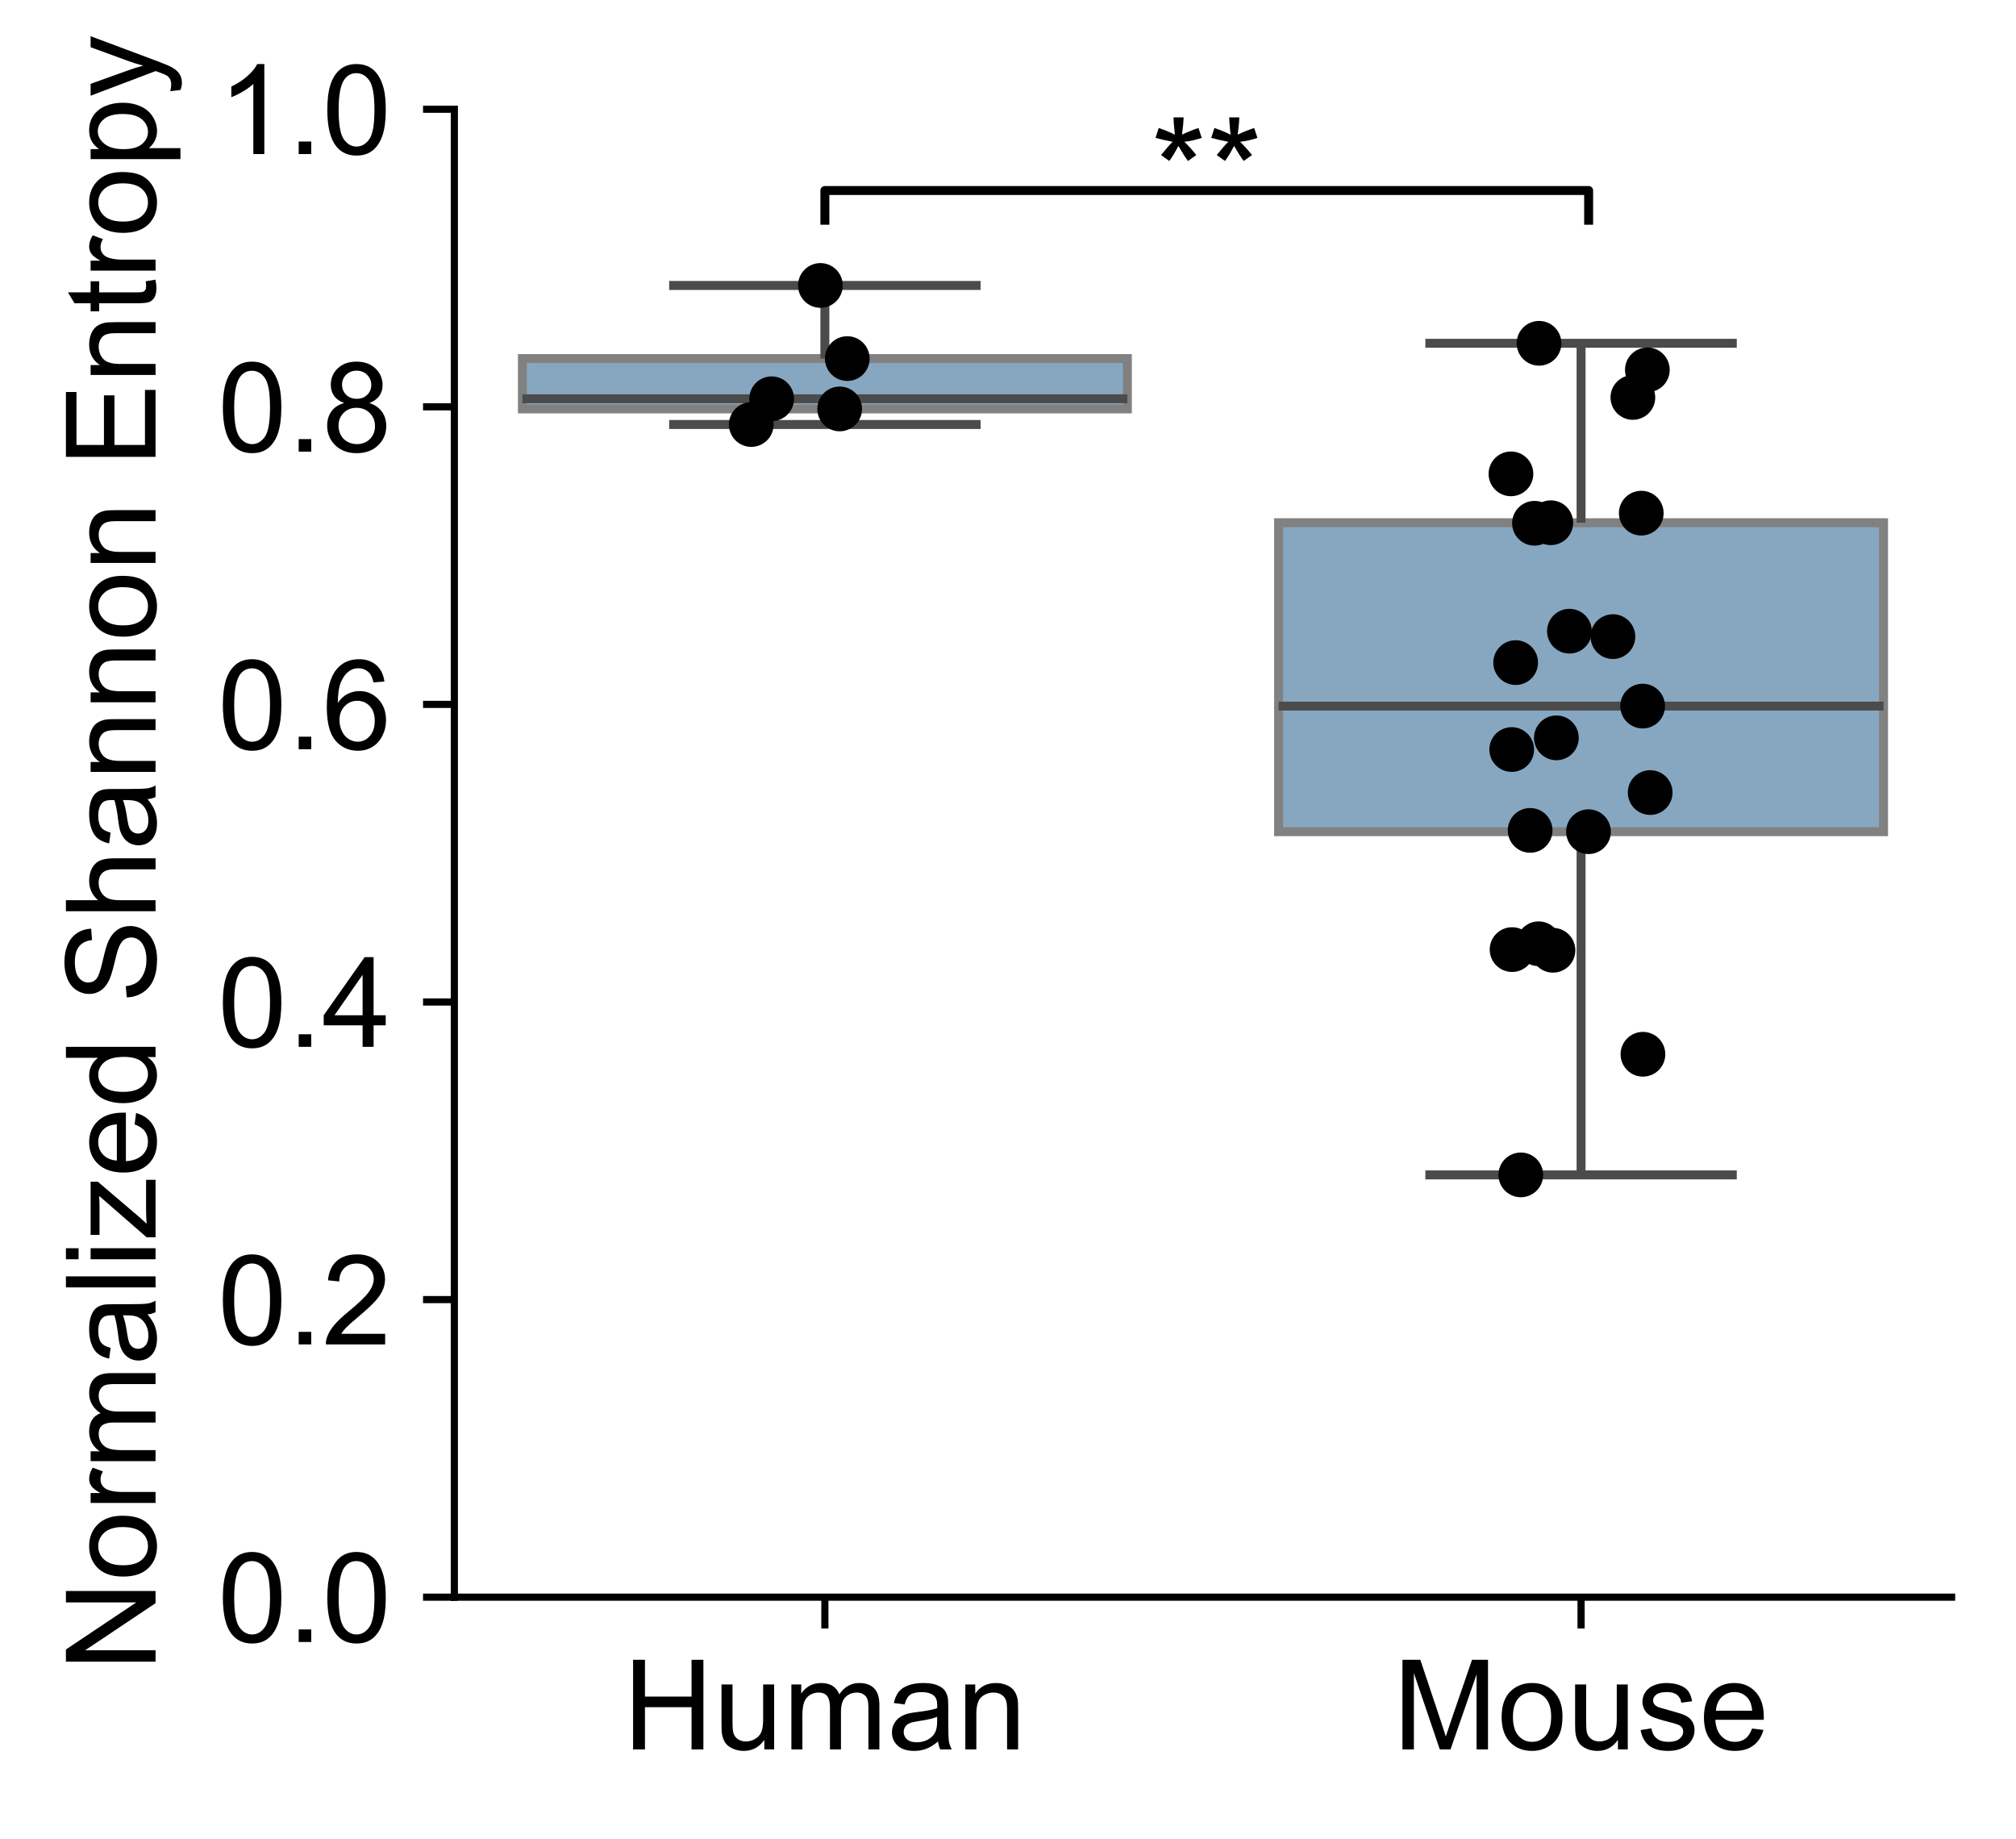
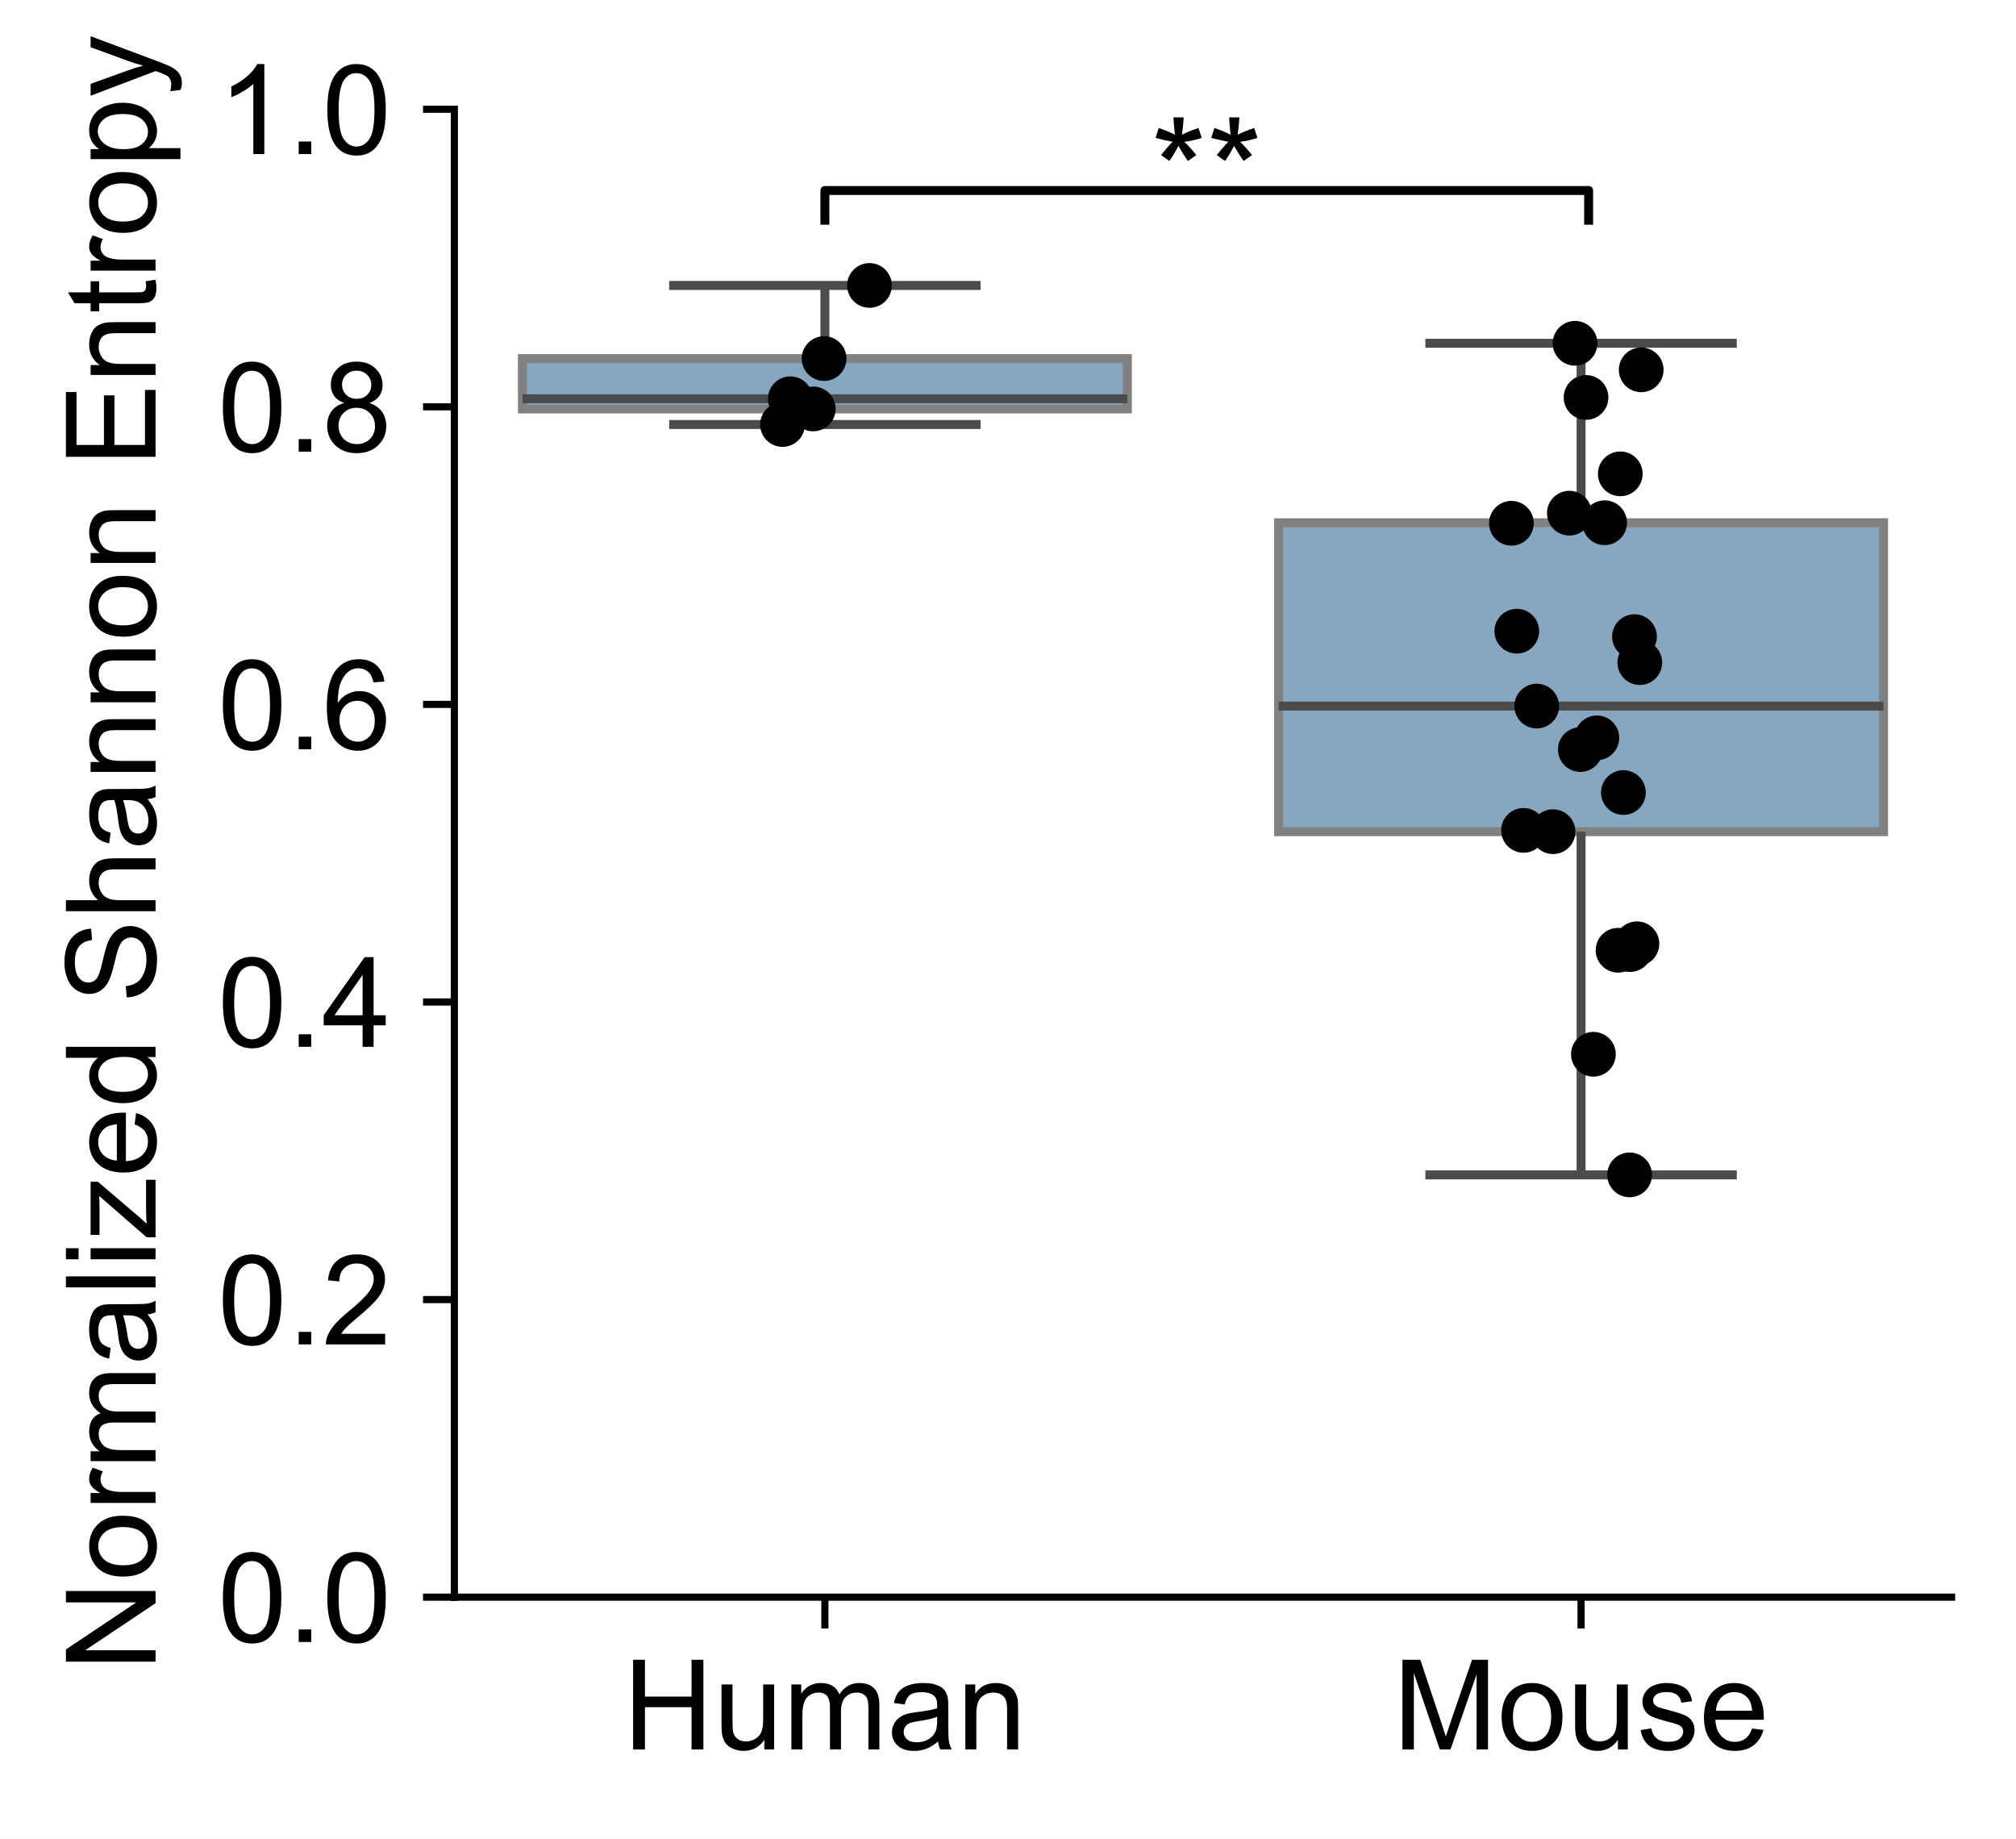
<svg xmlns="http://www.w3.org/2000/svg" xmlns:xlink="http://www.w3.org/1999/xlink" width="225.398pt" height="205.534pt" viewBox="0 0 225.398 205.534" version="1.1">
  <defs>
    <style type="text/css">*{stroke-linejoin: round; stroke-linecap: butt}</style>
  </defs>
  <g id="figure_1">
    <g id="patch_1">
      <path d="M 0 205.534  L 225.398 205.534  L 225.398 0  L 0 0  z " style="fill: #ffffff" />
    </g>
    <g id="axes_1">
      <g id="patch_2">
        <path d="M 50.798 178.53  L 218.198 178.53  L 218.198 12.21  L 50.798 12.21  z " style="fill: #ffffff" />
      </g>
      <g id="matplotlib.axis_1">
        <g id="xtick_1">
          <g id="line2d_1">
            <defs>
-               <path id="m0e4c00c096" d="M 0 0  L 0 3.5  " style="stroke: #000000; stroke-width: 0.8" />
+               <path id="mf1a138efc9" d="M 0 0  L 0 3.5  " style="stroke: #000000; stroke-width: 0.8" />
            </defs>
            <g>
-               <use xlink:href="#m0e4c00c096" x="92.225" y="178.53" style="stroke: #000000; stroke-width: 0.8" />
+               <use xlink:href="#mf1a138efc9" x="92.225" y="178.53" style="stroke: #000000; stroke-width: 0.8" />
            </g>
          </g>
          <g id="text_1">
            <g transform="translate(69.66133 195.5514) scale(0.14 -0.14)">
              <defs>
                <path id="ArialMT-48" d="M 513 0  L 513 4581  L 1119 4581  L 1119 2700  L 3500 2700  L 3500 4581  L 4106 4581  L 4106 0  L 3500 0  L 3500 2159  L 1119 2159  L 1119 0  L 513 0  z " transform="scale(0.015625)" />
                <path id="ArialMT-75" d="M 2597 0  L 2597 488  Q 2209 -75 1544 -75  Q 1250 -75 995 37  Q 741 150 617 320  Q 494 491 444 738  Q 409 903 409 1263  L 409 3319  L 972 3319  L 972 1478  Q 972 1038 1006 884  Q 1059 663 1231 536  Q 1403 409 1656 409  Q 1909 409 2131 539  Q 2353 669 2445 892  Q 2538 1116 2538 1541  L 2538 3319  L 3100 3319  L 3100 0  L 2597 0  z " transform="scale(0.015625)" />
                <path id="ArialMT-6d" d="M 422 0  L 422 3319  L 925 3319  L 925 2853  Q 1081 3097 1340 3245  Q 1600 3394 1931 3394  Q 2300 3394 2536 3241  Q 2772 3088 2869 2813  Q 3263 3394 3894 3394  Q 4388 3394 4653 3120  Q 4919 2847 4919 2278  L 4919 0  L 4359 0  L 4359 2091  Q 4359 2428 4304 2576  Q 4250 2725 4106 2815  Q 3963 2906 3769 2906  Q 3419 2906 3187 2673  Q 2956 2441 2956 1928  L 2956 0  L 2394 0  L 2394 2156  Q 2394 2531 2256 2718  Q 2119 2906 1806 2906  Q 1569 2906 1367 2781  Q 1166 2656 1075 2415  Q 984 2175 984 1722  L 984 0  L 422 0  z " transform="scale(0.015625)" />
                <path id="ArialMT-61" d="M 2588 409  Q 2275 144 1986 34  Q 1697 -75 1366 -75  Q 819 -75 525 192  Q 231 459 231 875  Q 231 1119 342 1320  Q 453 1522 633 1644  Q 813 1766 1038 1828  Q 1203 1872 1538 1913  Q 2219 1994 2541 2106  Q 2544 2222 2544 2253  Q 2544 2597 2384 2738  Q 2169 2928 1744 2928  Q 1347 2928 1158 2789  Q 969 2650 878 2297  L 328 2372  Q 403 2725 575 2942  Q 747 3159 1072 3276  Q 1397 3394 1825 3394  Q 2250 3394 2515 3294  Q 2781 3194 2906 3042  Q 3031 2891 3081 2659  Q 3109 2516 3109 2141  L 3109 1391  Q 3109 606 3145 398  Q 3181 191 3288 0  L 2700 0  Q 2613 175 2588 409  z M 2541 1666  Q 2234 1541 1622 1453  Q 1275 1403 1131 1340  Q 988 1278 909 1158  Q 831 1038 831 891  Q 831 666 1001 516  Q 1172 366 1500 366  Q 1825 366 2078 508  Q 2331 650 2450 897  Q 2541 1088 2541 1459  L 2541 1666  z " transform="scale(0.015625)" />
                <path id="ArialMT-6e" d="M 422 0  L 422 3319  L 928 3319  L 928 2847  Q 1294 3394 1984 3394  Q 2284 3394 2536 3286  Q 2788 3178 2913 3003  Q 3038 2828 3088 2588  Q 3119 2431 3119 2041  L 3119 0  L 2556 0  L 2556 2019  Q 2556 2363 2490 2533  Q 2425 2703 2258 2804  Q 2091 2906 1866 2906  Q 1506 2906 1245 2678  Q 984 2450 984 1813  L 984 0  L 422 0  z " transform="scale(0.015625)" />
              </defs>
              <use xlink:href="#ArialMT-48" />
              <use xlink:href="#ArialMT-75" x="72.217" />
              <use xlink:href="#ArialMT-6d" x="127.832" />
              <use xlink:href="#ArialMT-61" x="211.133" />
              <use xlink:href="#ArialMT-6e" x="266.748" />
            </g>
          </g>
        </g>
        <g id="xtick_2">
          <g id="line2d_2">
            <g>
-               <use xlink:href="#m0e4c00c096" x="176.771" y="178.53" style="stroke: #000000; stroke-width: 0.8" />
+               <use xlink:href="#mf1a138efc9" x="176.771" y="178.53" style="stroke: #000000; stroke-width: 0.8" />
            </g>
          </g>
          <g id="text_2">
            <g transform="translate(155.7621 195.5514) scale(0.14 -0.14)">
              <defs>
                <path id="ArialMT-4d" d="M 475 0  L 475 4581  L 1388 4581  L 2472 1338  Q 2622 884 2691 659  Q 2769 909 2934 1394  L 4031 4581  L 4847 4581  L 4847 0  L 4263 0  L 4263 3834  L 2931 0  L 2384 0  L 1059 3900  L 1059 0  L 475 0  z " transform="scale(0.015625)" />
                <path id="ArialMT-6f" d="M 213 1659  Q 213 2581 725 3025  Q 1153 3394 1769 3394  Q 2453 3394 2887 2945  Q 3322 2497 3322 1706  Q 3322 1066 3130 698  Q 2938 331 2570 128  Q 2203 -75 1769 -75  Q 1072 -75 642 372  Q 213 819 213 1659  z M 791 1659  Q 791 1022 1069 705  Q 1347 388 1769 388  Q 2188 388 2466 706  Q 2744 1025 2744 1678  Q 2744 2294 2464 2611  Q 2184 2928 1769 2928  Q 1347 2928 1069 2612  Q 791 2297 791 1659  z " transform="scale(0.015625)" />
                <path id="ArialMT-73" d="M 197 991  L 753 1078  Q 800 744 1014 566  Q 1228 388 1613 388  Q 2000 388 2187 545  Q 2375 703 2375 916  Q 2375 1106 2209 1216  Q 2094 1291 1634 1406  Q 1016 1563 777 1677  Q 538 1791 414 1992  Q 291 2194 291 2438  Q 291 2659 392 2848  Q 494 3038 669 3163  Q 800 3259 1026 3326  Q 1253 3394 1513 3394  Q 1903 3394 2198 3281  Q 2494 3169 2634 2976  Q 2775 2784 2828 2463  L 2278 2388  Q 2241 2644 2061 2787  Q 1881 2931 1553 2931  Q 1166 2931 1000 2803  Q 834 2675 834 2503  Q 834 2394 903 2306  Q 972 2216 1119 2156  Q 1203 2125 1616 2013  Q 2213 1853 2448 1751  Q 2684 1650 2818 1456  Q 2953 1263 2953 975  Q 2953 694 2789 445  Q 2625 197 2315 61  Q 2006 -75 1616 -75  Q 969 -75 630 194  Q 291 463 197 991  z " transform="scale(0.015625)" />
                <path id="ArialMT-65" d="M 2694 1069  L 3275 997  Q 3138 488 2766 206  Q 2394 -75 1816 -75  Q 1088 -75 661 373  Q 234 822 234 1631  Q 234 2469 665 2931  Q 1097 3394 1784 3394  Q 2450 3394 2872 2941  Q 3294 2488 3294 1666  Q 3294 1616 3291 1516  L 816 1516  Q 847 969 1125 678  Q 1403 388 1819 388  Q 2128 388 2347 550  Q 2566 713 2694 1069  z M 847 1978  L 2700 1978  Q 2663 2397 2488 2606  Q 2219 2931 1791 2931  Q 1403 2931 1139 2672  Q 875 2413 847 1978  z " transform="scale(0.015625)" />
              </defs>
              <use xlink:href="#ArialMT-4d" />
              <use xlink:href="#ArialMT-6f" x="83.301" />
              <use xlink:href="#ArialMT-75" x="138.916" />
              <use xlink:href="#ArialMT-73" x="194.531" />
              <use xlink:href="#ArialMT-65" x="244.531" />
            </g>
          </g>
        </g>
      </g>
      <g id="matplotlib.axis_2">
        <g id="ytick_1">
          <g id="line2d_3">
            <defs>
-               <path id="m89d2320a67" d="M 0 0  L -3.5 0  " style="stroke: #000000; stroke-width: 0.8" />
+               <path id="mf2f0d76caa" d="M 0 0  L -3.5 0  " style="stroke: #000000; stroke-width: 0.8" />
            </defs>
            <g>
-               <use xlink:href="#m89d2320a67" x="50.798" y="178.53" style="stroke: #000000; stroke-width: 0.8" />
+               <use xlink:href="#mf2f0d76caa" x="50.798" y="178.53" style="stroke: #000000; stroke-width: 0.8" />
            </g>
          </g>
          <g id="text_3">
            <g transform="translate(24.33813 183.5409) scale(0.14 -0.14)">
              <defs>
                <path id="ArialMT-30" d="M 266 2259  Q 266 3072 433 3567  Q 600 4063 929 4331  Q 1259 4600 1759 4600  Q 2128 4600 2406 4451  Q 2684 4303 2865 4023  Q 3047 3744 3150 3342  Q 3253 2941 3253 2259  Q 3253 1453 3087 958  Q 2922 463 2592 192  Q 2263 -78 1759 -78  Q 1097 -78 719 397  Q 266 969 266 2259  z M 844 2259  Q 844 1131 1108 757  Q 1372 384 1759 384  Q 2147 384 2411 759  Q 2675 1134 2675 2259  Q 2675 3391 2411 3762  Q 2147 4134 1753 4134  Q 1366 4134 1134 3806  Q 844 3388 844 2259  z " transform="scale(0.015625)" />
                <path id="ArialMT-2e" d="M 581 0  L 581 641  L 1222 641  L 1222 0  L 581 0  z " transform="scale(0.015625)" />
              </defs>
              <use xlink:href="#ArialMT-30" />
              <use xlink:href="#ArialMT-2e" x="55.615" />
              <use xlink:href="#ArialMT-30" x="83.398" />
            </g>
          </g>
        </g>
        <g id="ytick_2">
          <g id="line2d_4">
            <g>
-               <use xlink:href="#m89d2320a67" x="50.798" y="145.266" style="stroke: #000000; stroke-width: 0.8" />
+               <use xlink:href="#mf2f0d76caa" x="50.798" y="145.266" style="stroke: #000000; stroke-width: 0.8" />
            </g>
          </g>
          <g id="text_4">
            <g transform="translate(24.33813 150.2769) scale(0.14 -0.14)">
              <defs>
                <path id="ArialMT-32" d="M 3222 541  L 3222 0  L 194 0  Q 188 203 259 391  Q 375 700 629 1000  Q 884 1300 1366 1694  Q 2113 2306 2375 2664  Q 2638 3022 2638 3341  Q 2638 3675 2398 3904  Q 2159 4134 1775 4134  Q 1369 4134 1125 3890  Q 881 3647 878 3216  L 300 3275  Q 359 3922 746 4261  Q 1134 4600 1788 4600  Q 2447 4600 2831 4234  Q 3216 3869 3216 3328  Q 3216 3053 3103 2787  Q 2991 2522 2730 2228  Q 2469 1934 1863 1422  Q 1356 997 1212 845  Q 1069 694 975 541  L 3222 541  z " transform="scale(0.015625)" />
              </defs>
              <use xlink:href="#ArialMT-30" />
              <use xlink:href="#ArialMT-2e" x="55.615" />
              <use xlink:href="#ArialMT-32" x="83.398" />
            </g>
          </g>
        </g>
        <g id="ytick_3">
          <g id="line2d_5">
            <g>
-               <use xlink:href="#m89d2320a67" x="50.798" y="112.002" style="stroke: #000000; stroke-width: 0.8" />
+               <use xlink:href="#mf2f0d76caa" x="50.798" y="112.002" style="stroke: #000000; stroke-width: 0.8" />
            </g>
          </g>
          <g id="text_5">
            <g transform="translate(24.33813 117.0129) scale(0.14 -0.14)">
              <defs>
                <path id="ArialMT-34" d="M 2069 0  L 2069 1097  L 81 1097  L 81 1613  L 2172 4581  L 2631 4581  L 2631 1613  L 3250 1613  L 3250 1097  L 2631 1097  L 2631 0  L 2069 0  z M 2069 1613  L 2069 3678  L 634 1613  L 2069 1613  z " transform="scale(0.015625)" />
              </defs>
              <use xlink:href="#ArialMT-30" />
              <use xlink:href="#ArialMT-2e" x="55.615" />
              <use xlink:href="#ArialMT-34" x="83.398" />
            </g>
          </g>
        </g>
        <g id="ytick_4">
          <g id="line2d_6">
            <g>
-               <use xlink:href="#m89d2320a67" x="50.798" y="78.738" style="stroke: #000000; stroke-width: 0.8" />
+               <use xlink:href="#mf2f0d76caa" x="50.798" y="78.738" style="stroke: #000000; stroke-width: 0.8" />
            </g>
          </g>
          <g id="text_6">
            <g transform="translate(24.33813 83.74894) scale(0.14 -0.14)">
              <defs>
                <path id="ArialMT-36" d="M 3184 3459  L 2625 3416  Q 2550 3747 2413 3897  Q 2184 4138 1850 4138  Q 1581 4138 1378 3988  Q 1113 3794 959 3422  Q 806 3050 800 2363  Q 1003 2672 1297 2822  Q 1591 2972 1913 2972  Q 2475 2972 2870 2558  Q 3266 2144 3266 1488  Q 3266 1056 3080 686  Q 2894 316 2569 119  Q 2244 -78 1831 -78  Q 1128 -78 684 439  Q 241 956 241 2144  Q 241 3472 731 4075  Q 1159 4600 1884 4600  Q 2425 4600 2770 4297  Q 3116 3994 3184 3459  z M 888 1484  Q 888 1194 1011 928  Q 1134 663 1356 523  Q 1578 384 1822 384  Q 2178 384 2434 671  Q 2691 959 2691 1453  Q 2691 1928 2437 2201  Q 2184 2475 1800 2475  Q 1419 2475 1153 2201  Q 888 1928 888 1484  z " transform="scale(0.015625)" />
              </defs>
              <use xlink:href="#ArialMT-30" />
              <use xlink:href="#ArialMT-2e" x="55.615" />
              <use xlink:href="#ArialMT-36" x="83.398" />
            </g>
          </g>
        </g>
        <g id="ytick_5">
          <g id="line2d_7">
            <g>
-               <use xlink:href="#m89d2320a67" x="50.798" y="45.474" style="stroke: #000000; stroke-width: 0.8" />
+               <use xlink:href="#mf2f0d76caa" x="50.798" y="45.474" style="stroke: #000000; stroke-width: 0.8" />
            </g>
          </g>
          <g id="text_7">
            <g transform="translate(24.33813 50.48494) scale(0.14 -0.14)">
              <defs>
                <path id="ArialMT-38" d="M 1131 2484  Q 781 2613 612 2850  Q 444 3088 444 3419  Q 444 3919 803 4259  Q 1163 4600 1759 4600  Q 2359 4600 2725 4251  Q 3091 3903 3091 3403  Q 3091 3084 2923 2848  Q 2756 2613 2416 2484  Q 2838 2347 3058 2040  Q 3278 1734 3278 1309  Q 3278 722 2862 322  Q 2447 -78 1769 -78  Q 1091 -78 675 323  Q 259 725 259 1325  Q 259 1772 486 2073  Q 713 2375 1131 2484  z M 1019 3438  Q 1019 3113 1228 2906  Q 1438 2700 1772 2700  Q 2097 2700 2305 2904  Q 2513 3109 2513 3406  Q 2513 3716 2298 3927  Q 2084 4138 1766 4138  Q 1444 4138 1231 3931  Q 1019 3725 1019 3438  z M 838 1322  Q 838 1081 952 856  Q 1066 631 1291 507  Q 1516 384 1775 384  Q 2178 384 2440 643  Q 2703 903 2703 1303  Q 2703 1709 2433 1975  Q 2163 2241 1756 2241  Q 1359 2241 1098 1978  Q 838 1716 838 1322  z " transform="scale(0.015625)" />
              </defs>
              <use xlink:href="#ArialMT-30" />
              <use xlink:href="#ArialMT-2e" x="55.615" />
              <use xlink:href="#ArialMT-38" x="83.398" />
            </g>
          </g>
        </g>
        <g id="ytick_6">
          <g id="line2d_8">
            <g>
-               <use xlink:href="#m89d2320a67" x="50.798" y="12.21" style="stroke: #000000; stroke-width: 0.8" />
+               <use xlink:href="#mf2f0d76caa" x="50.798" y="12.21" style="stroke: #000000; stroke-width: 0.8" />
            </g>
          </g>
          <g id="text_8">
            <g transform="translate(24.33813 17.22094) scale(0.14 -0.14)">
              <defs>
                <path id="ArialMT-31" d="M 2384 0  L 1822 0  L 1822 3584  Q 1619 3391 1289 3197  Q 959 3003 697 2906  L 697 3450  Q 1169 3672 1522 3987  Q 1875 4303 2022 4600  L 2384 4600  L 2384 0  z " transform="scale(0.015625)" />
              </defs>
              <use xlink:href="#ArialMT-31" />
              <use xlink:href="#ArialMT-2e" x="55.615" />
              <use xlink:href="#ArialMT-30" x="83.398" />
            </g>
          </g>
        </g>
        <g id="text_9">
          <g transform="translate(17.39156 186.8058) rotate(-90) scale(0.14 -0.14)">
            <defs>
              <path id="ArialMT-4e" d="M 488 0  L 488 4581  L 1109 4581  L 3516 984  L 3516 4581  L 4097 4581  L 4097 0  L 3475 0  L 1069 3600  L 1069 0  L 488 0  z " transform="scale(0.015625)" />
              <path id="ArialMT-72" d="M 416 0  L 416 3319  L 922 3319  L 922 2816  Q 1116 3169 1280 3281  Q 1444 3394 1641 3394  Q 1925 3394 2219 3213  L 2025 2691  Q 1819 2813 1613 2813  Q 1428 2813 1281 2702  Q 1134 2591 1072 2394  Q 978 2094 978 1738  L 978 0  L 416 0  z " transform="scale(0.015625)" />
              <path id="ArialMT-6c" d="M 409 0  L 409 4581  L 972 4581  L 972 0  L 409 0  z " transform="scale(0.015625)" />
              <path id="ArialMT-69" d="M 425 3934  L 425 4581  L 988 4581  L 988 3934  L 425 3934  z M 425 0  L 425 3319  L 988 3319  L 988 0  L 425 0  z " transform="scale(0.015625)" />
              <path id="ArialMT-7a" d="M 125 0  L 125 456  L 2238 2881  Q 1878 2863 1603 2863  L 250 2863  L 250 3319  L 2963 3319  L 2963 2947  L 1166 841  L 819 456  Q 1197 484 1528 484  L 3063 484  L 3063 0  L 125 0  z " transform="scale(0.015625)" />
              <path id="ArialMT-64" d="M 2575 0  L 2575 419  Q 2259 -75 1647 -75  Q 1250 -75 917 144  Q 584 363 401 755  Q 219 1147 219 1656  Q 219 2153 384 2558  Q 550 2963 881 3178  Q 1213 3394 1622 3394  Q 1922 3394 2156 3267  Q 2391 3141 2538 2938  L 2538 4581  L 3097 4581  L 3097 0  L 2575 0  z M 797 1656  Q 797 1019 1065 703  Q 1334 388 1700 388  Q 2069 388 2326 689  Q 2584 991 2584 1609  Q 2584 2291 2321 2609  Q 2059 2928 1675 2928  Q 1300 2928 1048 2622  Q 797 2316 797 1656  z " transform="scale(0.015625)" />
              <path id="ArialMT-20" transform="scale(0.015625)" />
              <path id="ArialMT-53" d="M 288 1472  L 859 1522  Q 900 1178 1048 958  Q 1197 738 1509 602  Q 1822 466 2213 466  Q 2559 466 2825 569  Q 3091 672 3220 851  Q 3350 1031 3350 1244  Q 3350 1459 3225 1620  Q 3100 1781 2813 1891  Q 2628 1963 1997 2114  Q 1366 2266 1113 2400  Q 784 2572 623 2826  Q 463 3081 463 3397  Q 463 3744 659 4045  Q 856 4347 1234 4503  Q 1613 4659 2075 4659  Q 2584 4659 2973 4495  Q 3363 4331 3572 4012  Q 3781 3694 3797 3291  L 3216 3247  Q 3169 3681 2898 3903  Q 2628 4125 2100 4125  Q 1550 4125 1298 3923  Q 1047 3722 1047 3438  Q 1047 3191 1225 3031  Q 1400 2872 2139 2705  Q 2878 2538 3153 2413  Q 3553 2228 3743 1945  Q 3934 1663 3934 1294  Q 3934 928 3725 604  Q 3516 281 3123 101  Q 2731 -78 2241 -78  Q 1619 -78 1198 103  Q 778 284 539 648  Q 300 1013 288 1472  z " transform="scale(0.015625)" />
              <path id="ArialMT-68" d="M 422 0  L 422 4581  L 984 4581  L 984 2938  Q 1378 3394 1978 3394  Q 2347 3394 2619 3248  Q 2891 3103 3008 2847  Q 3125 2591 3125 2103  L 3125 0  L 2563 0  L 2563 2103  Q 2563 2525 2380 2717  Q 2197 2909 1863 2909  Q 1613 2909 1392 2779  Q 1172 2650 1078 2428  Q 984 2206 984 1816  L 984 0  L 422 0  z " transform="scale(0.015625)" />
              <path id="ArialMT-45" d="M 506 0  L 506 4581  L 3819 4581  L 3819 4041  L 1113 4041  L 1113 2638  L 3647 2638  L 3647 2100  L 1113 2100  L 1113 541  L 3925 541  L 3925 0  L 506 0  z " transform="scale(0.015625)" />
              <path id="ArialMT-74" d="M 1650 503  L 1731 6  Q 1494 -44 1306 -44  Q 1000 -44 831 53  Q 663 150 594 308  Q 525 466 525 972  L 525 2881  L 113 2881  L 113 3319  L 525 3319  L 525 4141  L 1084 4478  L 1084 3319  L 1650 3319  L 1650 2881  L 1084 2881  L 1084 941  Q 1084 700 1114 631  Q 1144 563 1211 522  Q 1278 481 1403 481  Q 1497 481 1650 503  z " transform="scale(0.015625)" />
              <path id="ArialMT-70" d="M 422 -1272  L 422 3319  L 934 3319  L 934 2888  Q 1116 3141 1344 3267  Q 1572 3394 1897 3394  Q 2322 3394 2647 3175  Q 2972 2956 3137 2557  Q 3303 2159 3303 1684  Q 3303 1175 3120 767  Q 2938 359 2589 142  Q 2241 -75 1856 -75  Q 1575 -75 1351 44  Q 1128 163 984 344  L 984 -1272  L 422 -1272  z M 931 1641  Q 931 1000 1190 694  Q 1450 388 1819 388  Q 2194 388 2461 705  Q 2728 1022 2728 1688  Q 2728 2322 2467 2637  Q 2206 2953 1844 2953  Q 1484 2953 1207 2617  Q 931 2281 931 1641  z " transform="scale(0.015625)" />
              <path id="ArialMT-79" d="M 397 -1278  L 334 -750  Q 519 -800 656 -800  Q 844 -800 956 -737  Q 1069 -675 1141 -563  Q 1194 -478 1313 -144  Q 1328 -97 1363 -6  L 103 3319  L 709 3319  L 1400 1397  Q 1534 1031 1641 628  Q 1738 1016 1872 1384  L 2581 3319  L 3144 3319  L 1881 -56  Q 1678 -603 1566 -809  Q 1416 -1088 1222 -1217  Q 1028 -1347 759 -1347  Q 597 -1347 397 -1278  z " transform="scale(0.015625)" />
            </defs>
            <use xlink:href="#ArialMT-4e" />
            <use xlink:href="#ArialMT-6f" x="72.217" />
            <use xlink:href="#ArialMT-72" x="127.832" />
            <use xlink:href="#ArialMT-6d" x="161.133" />
            <use xlink:href="#ArialMT-61" x="244.434" />
            <use xlink:href="#ArialMT-6c" x="300.049" />
            <use xlink:href="#ArialMT-69" x="322.266" />
            <use xlink:href="#ArialMT-7a" x="344.482" />
            <use xlink:href="#ArialMT-65" x="394.482" />
            <use xlink:href="#ArialMT-64" x="450.098" />
            <use xlink:href="#ArialMT-20" x="505.713" />
            <use xlink:href="#ArialMT-53" x="533.496" />
            <use xlink:href="#ArialMT-68" x="600.195" />
            <use xlink:href="#ArialMT-61" x="655.811" />
            <use xlink:href="#ArialMT-6e" x="711.426" />
            <use xlink:href="#ArialMT-6e" x="767.041" />
            <use xlink:href="#ArialMT-6f" x="822.656" />
            <use xlink:href="#ArialMT-6e" x="878.271" />
            <use xlink:href="#ArialMT-20" x="933.887" />
            <use xlink:href="#ArialMT-45" x="961.67" />
            <use xlink:href="#ArialMT-6e" x="1028.369" />
            <use xlink:href="#ArialMT-74" x="1083.984" />
            <use xlink:href="#ArialMT-72" x="1111.768" />
            <use xlink:href="#ArialMT-6f" x="1145.068" />
            <use xlink:href="#ArialMT-70" x="1200.684" />
            <use xlink:href="#ArialMT-79" x="1256.299" />
          </g>
        </g>
      </g>
      <g id="patch_3">
-         <path d="M 58.407 45.71  L 126.044 45.71  L 126.044 40.082  L 58.407 40.082  L 58.407 45.71  z " clip-path="url(#pc516fbdd45)" style="fill: #5481a6; opacity: 0.7; stroke: #4b4b4b; stroke-linejoin: miter" />
+         <path d="M 58.407 45.71  L 126.044 45.71  L 126.044 40.082  L 58.407 40.082  L 58.407 45.71  z " clip-path="url(#p47debcf233)" style="fill: #5481a6; opacity: 0.7; stroke: #4b4b4b; stroke-linejoin: miter" />
      </g>
      <g id="line2d_9">
-         <path d="M 92.225 45.71  L 92.225 47.452  " clip-path="url(#pc516fbdd45)" style="fill: none; stroke: #4b4b4b" />
+         <path d="M 92.225 45.71  L 92.225 47.452  " clip-path="url(#p47debcf233)" style="fill: none; stroke: #4b4b4b" />
      </g>
      <g id="line2d_10">
-         <path d="M 92.225 40.082  L 92.225 31.907  " clip-path="url(#pc516fbdd45)" style="fill: none; stroke: #4b4b4b" />
+         <path d="M 92.225 40.082  L 92.225 31.907  " clip-path="url(#p47debcf233)" style="fill: none; stroke: #4b4b4b" />
      </g>
      <g id="line2d_11">
-         <path d="M 75.316 47.452  L 109.134 47.452  " clip-path="url(#pc516fbdd45)" style="fill: none; stroke: #4b4b4b; stroke-linecap: square" />
+         <path d="M 75.316 47.452  L 109.134 47.452  " clip-path="url(#p47debcf233)" style="fill: none; stroke: #4b4b4b; stroke-linecap: square" />
      </g>
      <g id="line2d_12">
-         <path d="M 75.316 31.907  L 109.134 31.907  " clip-path="url(#pc516fbdd45)" style="fill: none; stroke: #4b4b4b; stroke-linecap: square" />
+         <path d="M 75.316 31.907  L 109.134 31.907  " clip-path="url(#p47debcf233)" style="fill: none; stroke: #4b4b4b; stroke-linecap: square" />
      </g>
      <g id="line2d_13" />
      <g id="patch_4">
-         <path d="M 142.953 92.966  L 210.589 92.966  L 210.589 58.431  L 142.953 58.431  L 142.953 92.966  z " clip-path="url(#pc516fbdd45)" style="fill: #5481a6; opacity: 0.7; stroke: #4b4b4b; stroke-linejoin: miter" />
+         <path d="M 142.953 92.966  L 210.589 92.966  L 210.589 58.431  L 142.953 58.431  L 142.953 92.966  z " clip-path="url(#p47debcf233)" style="fill: #5481a6; opacity: 0.7; stroke: #4b4b4b; stroke-linejoin: miter" />
      </g>
      <g id="line2d_14">
-         <path d="M 176.771 92.966  L 176.771 131.328  " clip-path="url(#pc516fbdd45)" style="fill: none; stroke: #4b4b4b" />
+         <path d="M 176.771 92.966  L 176.771 131.328  " clip-path="url(#p47debcf233)" style="fill: none; stroke: #4b4b4b" />
      </g>
      <g id="line2d_15">
-         <path d="M 176.771 58.431  L 176.771 38.373  " clip-path="url(#pc516fbdd45)" style="fill: none; stroke: #4b4b4b" />
+         <path d="M 176.771 58.431  L 176.771 38.373  " clip-path="url(#p47debcf233)" style="fill: none; stroke: #4b4b4b" />
      </g>
      <g id="line2d_16">
-         <path d="M 159.862 131.328  L 193.68 131.328  " clip-path="url(#pc516fbdd45)" style="fill: none; stroke: #4b4b4b; stroke-linecap: square" />
+         <path d="M 159.862 131.328  L 193.68 131.328  " clip-path="url(#p47debcf233)" style="fill: none; stroke: #4b4b4b; stroke-linecap: square" />
      </g>
      <g id="line2d_17">
-         <path d="M 159.862 38.373  L 193.68 38.373  " clip-path="url(#pc516fbdd45)" style="fill: none; stroke: #4b4b4b; stroke-linecap: square" />
+         <path d="M 159.862 38.373  L 193.68 38.373  " clip-path="url(#p47debcf233)" style="fill: none; stroke: #4b4b4b; stroke-linecap: square" />
      </g>
      <g id="line2d_18" />
      <g id="line2d_19">
-         <path d="M 92.225 24.62  L 92.225 21.294  L 177.616 21.294  L 177.616 24.62  " clip-path="url(#pc516fbdd45)" style="fill: none; stroke: #000000; stroke-linecap: square" />
+         <path d="M 92.225 24.62  L 92.225 21.294  L 177.616 21.294  L 177.616 24.62  " clip-path="url(#p47debcf233)" style="fill: none; stroke: #000000; stroke-linecap: square" />
      </g>
      <g id="line2d_20">
-         <path d="M 58.407 44.574  L 126.044 44.574  " clip-path="url(#pc516fbdd45)" style="fill: none; stroke: #4b4b4b" />
+         <path d="M 58.407 44.574  L 126.044 44.574  " clip-path="url(#p47debcf233)" style="fill: none; stroke: #4b4b4b" />
      </g>
      <g id="line2d_21">
-         <path d="M 142.953 78.926  L 210.589 78.926  " clip-path="url(#pc516fbdd45)" style="fill: none; stroke: #4b4b4b" />
+         <path d="M 142.953 78.926  L 210.589 78.926  " clip-path="url(#p47debcf233)" style="fill: none; stroke: #4b4b4b" />
      </g>
      <g id="patch_5">
        <path d="M 50.798 178.53  L 50.798 12.21  " style="fill: none; stroke: #000000; stroke-width: 0.8; stroke-linejoin: miter; stroke-linecap: square" />
      </g>
      <g id="patch_6">
        <path d="M 50.798 178.53  L 218.198 178.53  " style="fill: none; stroke: #000000; stroke-width: 0.8; stroke-linejoin: miter; stroke-linecap: square" />
      </g>
      <g id="PathCollection_1">
        <defs>
-           <path id="m822763eb37" d="M 0 2.5  C 0.663 2.5 1.299 2.237 1.768 1.768  C 2.237 1.299 2.5 0.663 2.5 0  C 2.5 -0.663 2.237 -1.299 1.768 -1.768  C 1.299 -2.237 0.663 -2.5 0 -2.5  C -0.663 -2.5 -1.299 -2.237 -1.768 -1.768  C -2.237 -1.299 -2.5 -0.663 -2.5 0  C -2.5 0.663 -2.237 1.299 -1.768 1.768  C -1.299 2.237 -0.663 2.5 0 2.5  z " />
+           <path id="m8e22dc407c" d="M 0 2.5  C 0.663 2.5 1.299 2.237 1.768 1.768  C 2.237 1.299 2.5 0.663 2.5 0  C 2.5 -0.663 2.237 -1.299 1.768 -1.768  C 1.299 -2.237 0.663 -2.5 0 -2.5  C -0.663 -2.5 -1.299 -2.237 -1.768 -1.768  C -2.237 -1.299 -2.5 -0.663 -2.5 0  C -2.5 0.663 -2.237 1.299 -1.768 1.768  C -1.299 2.237 -0.663 2.5 0 2.5  z " />
        </defs>
-         <g clip-path="url(#pc516fbdd45)">
-           <use xlink:href="#m822763eb37" x="94.729" y="40.082" />
-           <use xlink:href="#m822763eb37" x="91.725" y="31.907" />
-           <use xlink:href="#m822763eb37" x="83.995" y="47.452" />
-           <use xlink:href="#m822763eb37" x="86.276" y="44.574" />
-           <use xlink:href="#m822763eb37" x="93.88" y="45.71" />
+         <g clip-path="url(#p47debcf233)">
+           <use xlink:href="#m8e22dc407c" x="92.136" y="40.082" />
+           <use xlink:href="#m8e22dc407c" x="97.213" y="31.907" />
+           <use xlink:href="#m8e22dc407c" x="87.489" y="47.452" />
+           <use xlink:href="#m8e22dc407c" x="88.363" y="44.574" />
+           <use xlink:href="#m8e22dc407c" x="90.925" y="45.71" />
        </g>
      </g>
      <g id="PathCollection_2">
-         <g clip-path="url(#pc516fbdd45)">
-           <use xlink:href="#m822763eb37" x="169.017" y="83.783" />
-           <use xlink:href="#m822763eb37" x="168.931" y="52.967" />
-           <use xlink:href="#m822763eb37" x="180.332" y="71.161" />
-           <use xlink:href="#m822763eb37" x="184.497" y="88.59" />
-           <use xlink:href="#m822763eb37" x="171.077" y="92.82" />
-           <use xlink:href="#m822763eb37" x="175.47" y="70.554" />
-           <use xlink:href="#m822763eb37" x="174.011" y="82.477" />
-           <use xlink:href="#m822763eb37" x="183.688" y="117.845" />
-           <use xlink:href="#m822763eb37" x="173.386" y="58.431" />
-           <use xlink:href="#m822763eb37" x="172.028" y="105.494" />
-           <use xlink:href="#m822763eb37" x="170.032" y="131.328" />
-           <use xlink:href="#m822763eb37" x="173.631" y="106.22" />
-           <use xlink:href="#m822763eb37" x="183.655" y="78.926" />
-           <use xlink:href="#m822763eb37" x="172.071" y="38.373" />
-           <use xlink:href="#m822763eb37" x="183.501" y="57.36" />
-           <use xlink:href="#m822763eb37" x="171.562" y="58.49" />
-           <use xlink:href="#m822763eb37" x="177.601" y="92.966" />
-           <use xlink:href="#m822763eb37" x="169.057" y="106.145" />
-           <use xlink:href="#m822763eb37" x="184.183" y="41.34" />
-           <use xlink:href="#m822763eb37" x="169.458" y="74.065" />
-           <use xlink:href="#m822763eb37" x="182.562" y="44.427" />
+         <g clip-path="url(#p47debcf233)">
+           <use xlink:href="#m8e22dc407c" x="176.689" y="83.783" />
+           <use xlink:href="#m8e22dc407c" x="181.155" y="52.967" />
+           <use xlink:href="#m8e22dc407c" x="182.744" y="71.161" />
+           <use xlink:href="#m8e22dc407c" x="181.503" y="88.59" />
+           <use xlink:href="#m8e22dc407c" x="170.336" y="92.82" />
+           <use xlink:href="#m8e22dc407c" x="169.585" y="70.554" />
+           <use xlink:href="#m8e22dc407c" x="178.535" y="82.477" />
+           <use xlink:href="#m8e22dc407c" x="178.151" y="117.845" />
+           <use xlink:href="#m8e22dc407c" x="179.404" y="58.431" />
+           <use xlink:href="#m8e22dc407c" x="183.019" y="105.494" />
+           <use xlink:href="#m8e22dc407c" x="182.198" y="131.328" />
+           <use xlink:href="#m8e22dc407c" x="180.906" y="106.22" />
+           <use xlink:href="#m8e22dc407c" x="171.815" y="78.926" />
+           <use xlink:href="#m8e22dc407c" x="176.099" y="38.373" />
+           <use xlink:href="#m8e22dc407c" x="175.46" y="57.36" />
+           <use xlink:href="#m8e22dc407c" x="168.982" y="58.49" />
+           <use xlink:href="#m8e22dc407c" x="173.636" y="92.966" />
+           <use xlink:href="#m8e22dc407c" x="182.242" y="106.145" />
+           <use xlink:href="#m8e22dc407c" x="183.493" y="41.34" />
+           <use xlink:href="#m8e22dc407c" x="183.338" y="74.065" />
+           <use xlink:href="#m8e22dc407c" x="177.328" y="44.427" />
        </g>
      </g>
      <g id="text_10">
        <g transform="translate(128.6934 24.76644) scale(0.16 -0.16)">
          <defs>
            <path id="ArialMT-2a" d="M 200 3741  L 344 4184  Q 841 4009 1066 3881  Q 1006 4447 1003 4659  L 1456 4659  Q 1447 4350 1384 3884  Q 1706 4047 2122 4184  L 2266 3741  Q 1869 3609 1488 3566  Q 1678 3400 2025 2975  L 1650 2709  Q 1469 2956 1222 3381  Q 991 2941 816 2709  L 447 2975  Q 809 3422 966 3566  Q 563 3644 200 3741  z " transform="scale(0.015625)" />
          </defs>
          <use xlink:href="#ArialMT-2a" />
          <use xlink:href="#ArialMT-2a" x="38.916" />
        </g>
      </g>
    </g>
  </g>
  <defs>
-     <clipPath id="pc516fbdd45">
+     <clipPath id="p47debcf233">
      <rect x="50.798" y="12.21" width="167.4" height="166.32" />
    </clipPath>
  </defs>
</svg>
